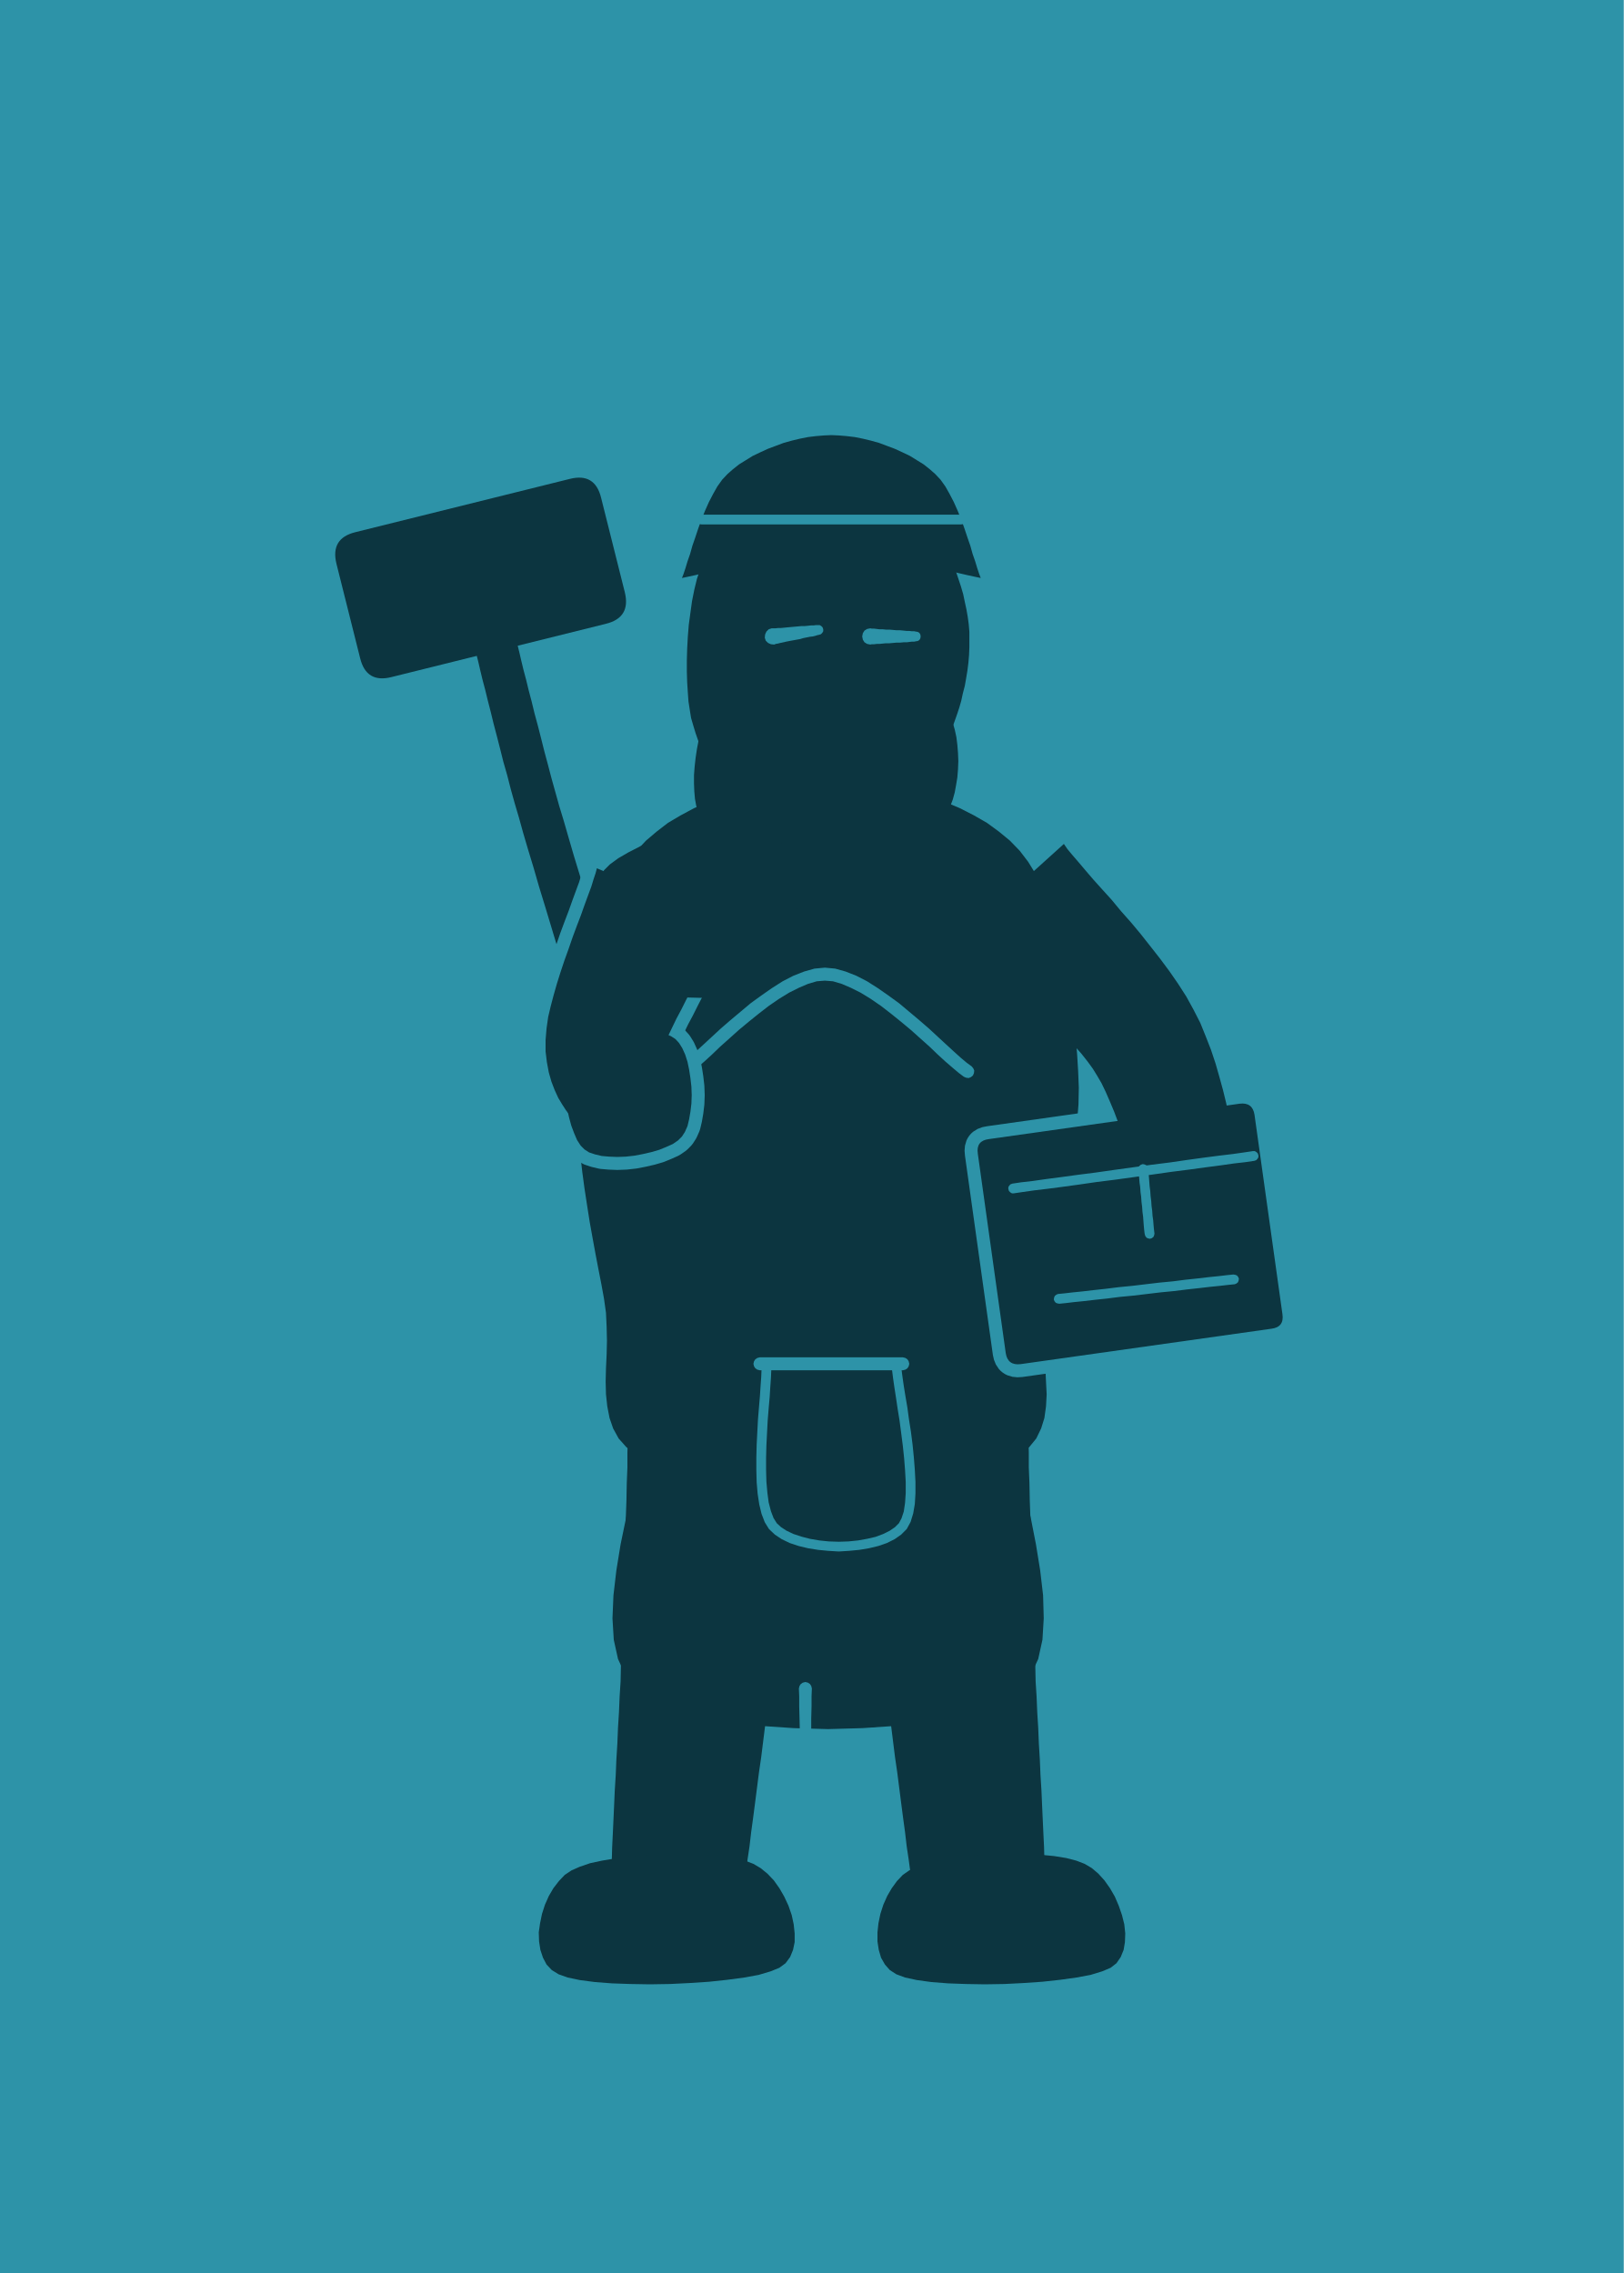
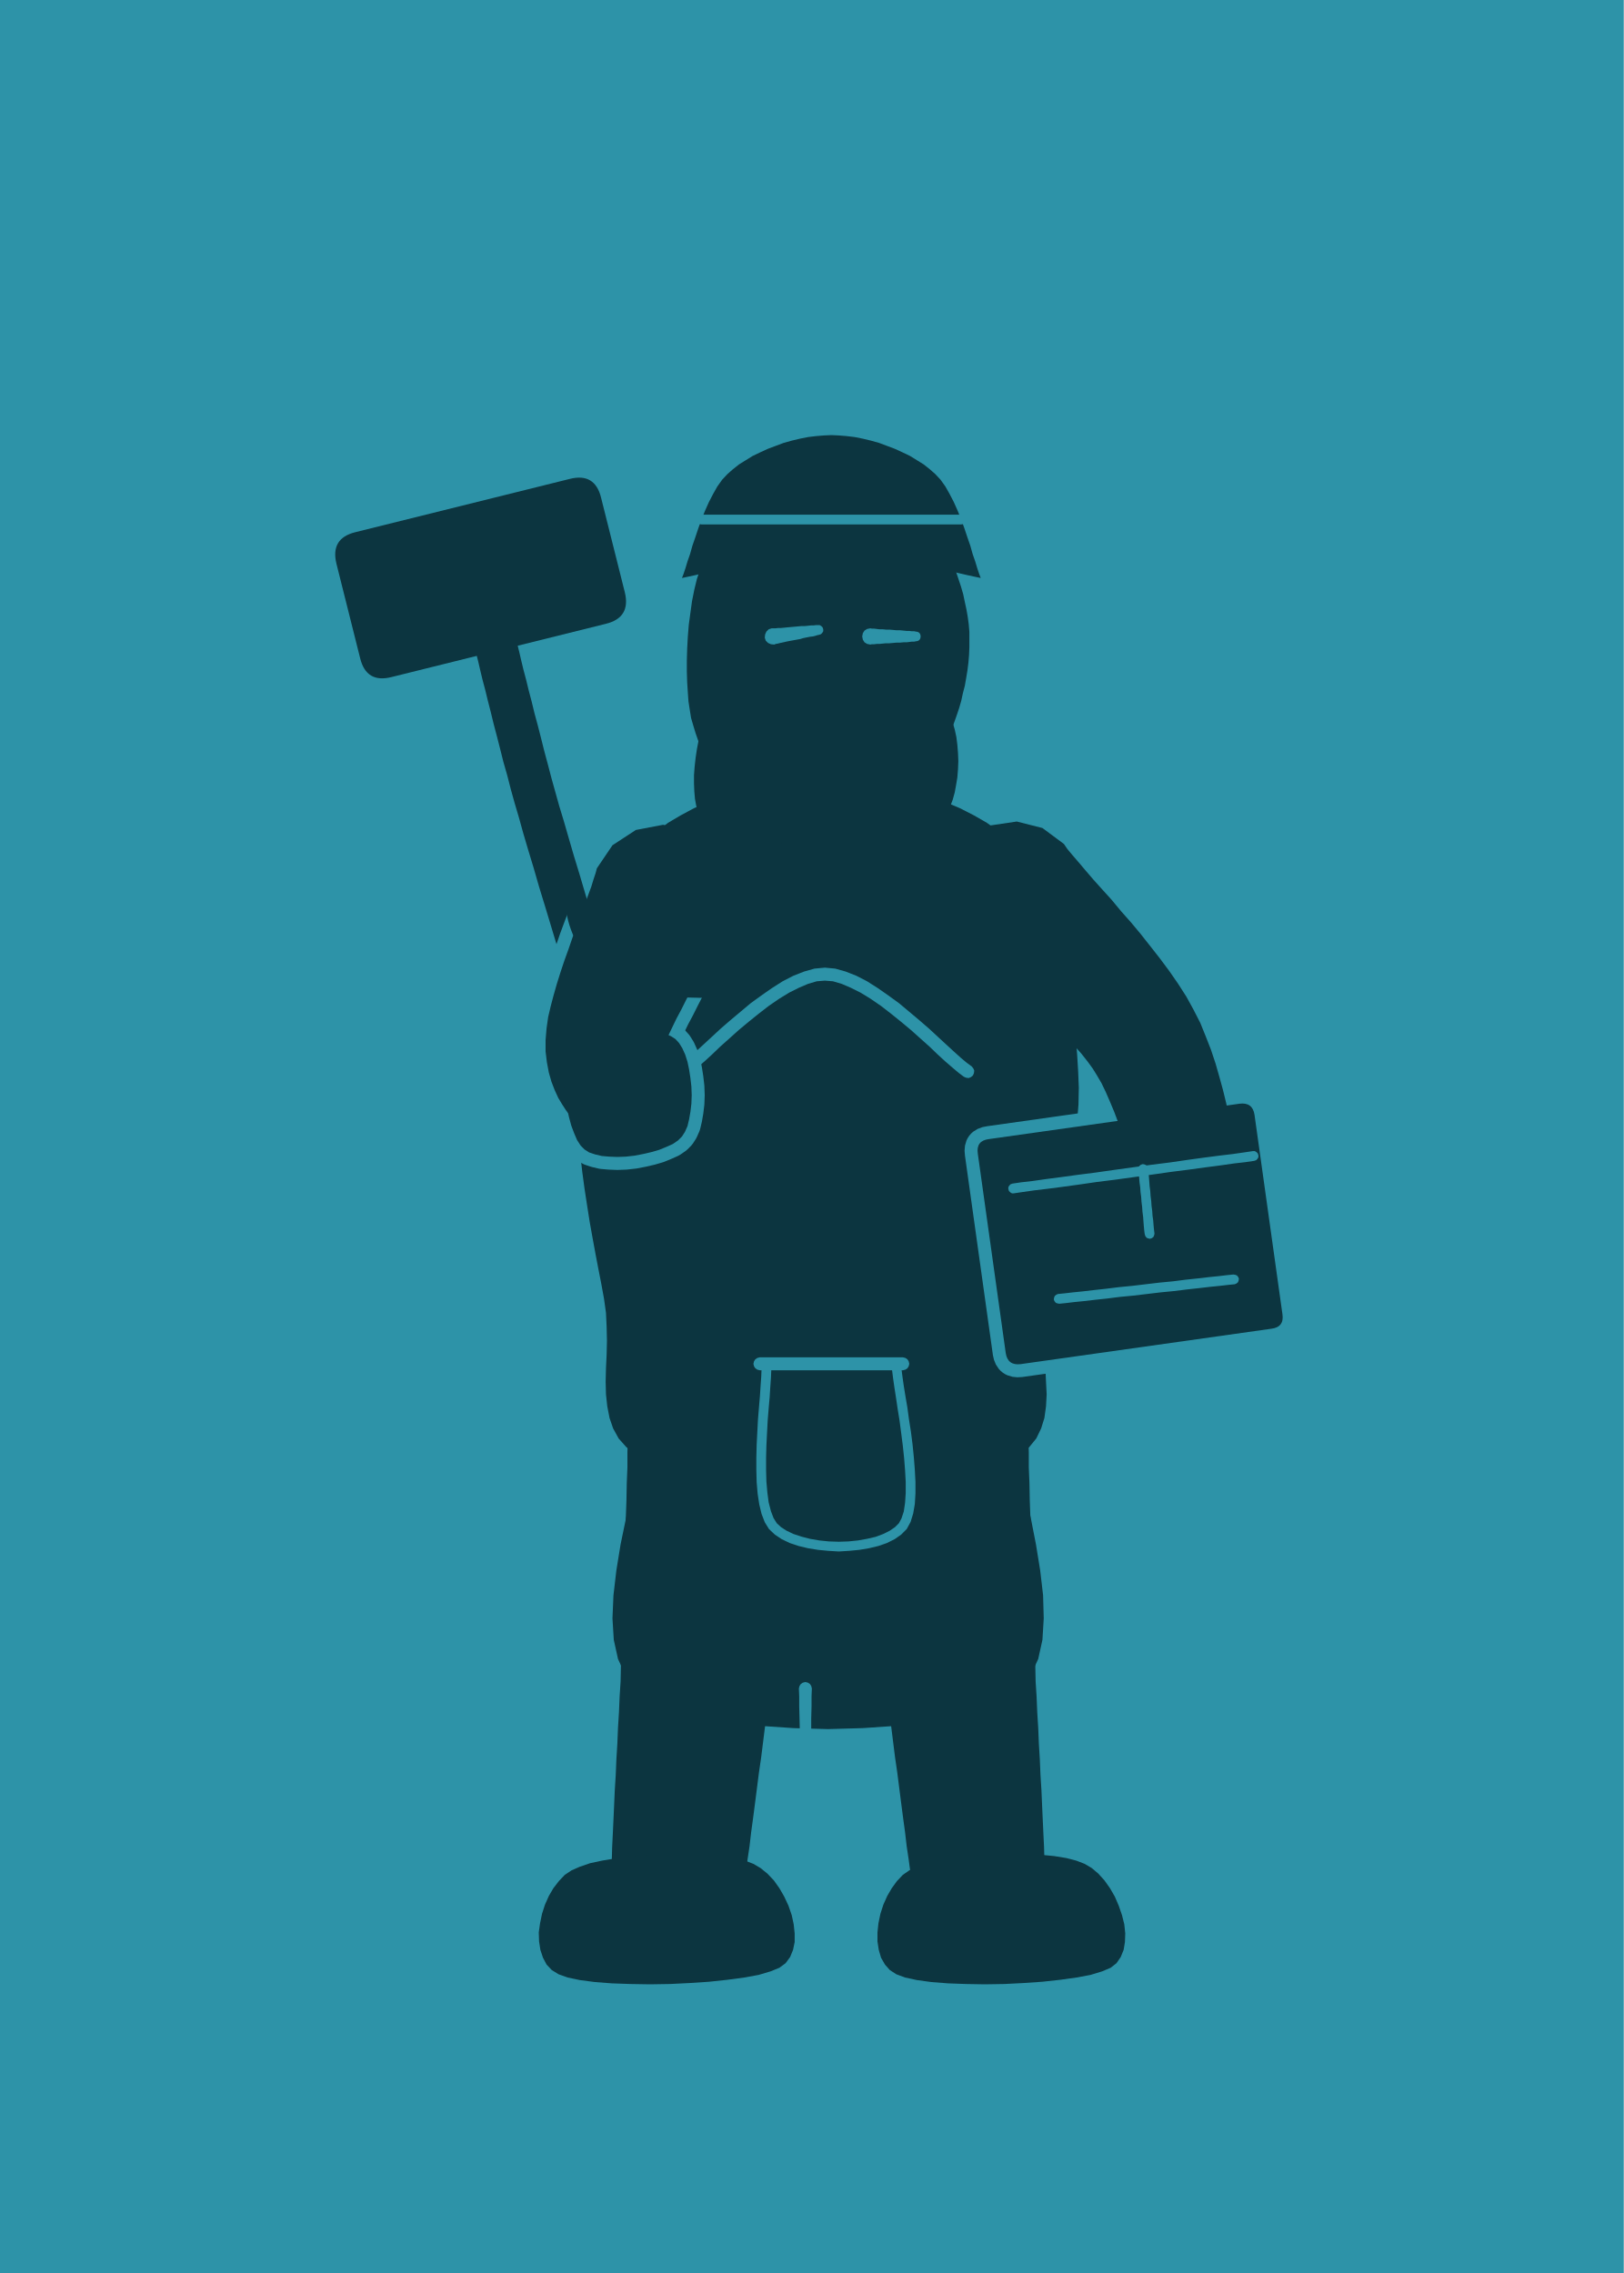
<svg xmlns="http://www.w3.org/2000/svg" viewBox="0 0 500 700">
  <rect width="500" height="700" fill="#2d93a8" />
  <g transform="translate(-4 0)">
    <path d="M197.1 437.1L197.2 440L197.3 443.4L197.2 447.4L197.2 451.9L197 456.8L196.9 462.1L196.7 467.6L196.5 473.3L196.3 479.1L196.1 485L195.9 490.9L195.7 496.7L195.5 502.4L195.3 507.8L195.2 513L195.1 517.8L194.8 522.5L194.6 527.3L194.3 532.1L194.1 537L193.8 541.9L193.6 546.7L193.3 551.5L193.1 556.1L192.9 560.5L192.7 564.8L192.5 568.9L192.4 572.6L192.2 576.1L192.2 579.2L192.1 581.9L192.1 584.2L192.9 592L196.6 598.8L202.7 603.7L210.2 605.9L218 605.1L224.8 601.4L229.7 595.3L231.9 587.8L232.3 585.5L232.7 582.8L233.2 579.7L233.7 576.3L234.2 572.6L234.8 568.6L235.3 564.3L235.9 559.9L236.5 555.3L237.1 550.6L237.7 545.9L238.4 541.1L239 536.3L239.6 531.5L240.3 526.8L240.9 522.2L241.7 517.5L242.6 512.4L243.5 507.1L244.4 501.5L245.4 495.8L246.3 490L247.3 484.2L248.2 478.5L249.2 472.9L250.1 467.4L251 462.3L251.9 457.5L252.7 453.1L253.5 449.1L254.2 445.7L254.9 442.9L253.8 431.6L248.5 421.6L239.7 414.5L228.9 411.1L217.6 412.2L207.6 417.5L200.5 426.3Z" fill="#0c3540" />
    <path d="M263.1 442.9L263.8 445.7L264.5 449.1L265.3 453.1L266.1 457.5L267 462.3L267.9 467.4L268.8 472.9L269.8 478.5L270.7 484.2L271.7 490L272.6 495.8L273.6 501.5L274.5 507.1L275.4 512.4L276.3 517.5L277.1 522.2L277.7 526.8L278.4 531.5L279 536.3L279.6 541.1L280.3 545.9L280.9 550.6L281.5 555.3L282.1 559.9L282.7 564.3L283.2 568.6L283.8 572.6L284.3 576.3L284.8 579.7L285.3 582.8L285.7 585.5L286.1 587.8L288.3 595.3L293.2 601.4L300 605.1L307.8 605.9L315.3 603.7L321.4 598.8L325.1 592L325.9 584.2L325.9 581.9L325.8 579.2L325.8 576.1L325.6 572.6L325.5 568.9L325.3 564.8L325.1 560.5L324.9 556.1L324.7 551.5L324.4 546.7L324.2 541.9L323.9 537L323.7 532.1L323.4 527.3L323.2 522.5L322.9 517.8L322.8 513L322.7 507.8L322.5 502.4L322.3 496.7L322.1 490.9L321.9 485L321.7 479.1L321.5 473.3L321.3 467.6L321.1 462.1L321 456.8L320.8 451.9L320.8 447.4L320.7 443.4L320.8 440L320.9 437.1L317.5 426.3L310.4 417.5L300.4 412.2L289.1 411.1L278.3 414.5L269.5 421.6L264.2 431.6Z" fill="#0c3540" />
    <path d="M180 576L182.5 574.9L185.7 573.8L189.4 573L193.6 572.3L198.1 571.7L202.9 571.3L207.8 571L212.6 570.9L217.4 571L222 571.2L226.2 571.6L230.1 572.2L233.4 573L236 574L238.2 575.3L240.3 577L242.3 579.1L244 581.5L245.5 584.1L246.8 586.9L247.8 589.8L248.4 592.6L248.7 595.4L248.7 598.1L248.2 600.5L247.3 602.7L245.9 604.6L244 606L241.3 607.1L237.6 608.2L233.2 609L228 609.7L222.4 610.3L216.4 610.7L210.3 611L204.1 611.1L198.1 611L192.4 610.8L187.2 610.4L182.6 609.8L178.8 609L176 608L173.9 606.7L172.3 605L171.2 602.9L170.4 600.5L170 597.9L169.9 595.1L170.3 592.3L170.9 589.4L171.8 586.6L173 583.9L174.4 581.5L176.1 579.3L177.9 577.4Z" fill="#0c3540" />
    <path d="M284 576L286.4 574.9L289.5 573.8L293.1 573L297.1 572.3L301.5 571.7L306.1 571.3L310.8 571L315.5 570.9L320.1 571L324.5 571.2L328.6 571.6L332.3 572.2L335.4 573L338 574L340.2 575.3L342.2 577L344.1 579.1L345.8 581.5L347.3 584.1L348.5 586.9L349.5 589.8L350.2 592.6L350.5 595.4L350.4 598.1L350 600.5L349.1 602.7L347.8 604.6L346 606L343.4 607.1L339.8 608.2L335.5 609L330.5 609.7L325 610.3L319.2 610.7L313.3 611L307.3 611.1L301.4 611L295.9 610.8L290.8 610.4L286.4 609.8L282.7 609L280 608L278 606.7L276.5 605L275.3 602.9L274.6 600.5L274.2 597.9L274.2 595.1L274.5 592.3L275.1 589.4L276 586.6L277.2 583.9L278.6 581.5L280.2 579.3L282 577.4Z" fill="#0c3540" />
    <path d="M200 262L202.9 258.9L206.2 256.1L209.7 253.4L213.6 251.1L217.7 248.9L222 247L226.4 245.4L230.9 243.9L235.5 242.7L240.1 241.7L244.7 241L249.3 240.4L253.7 240.1L258 240L262.3 240.1L266.8 240.4L271.5 241L276.2 241.7L281 242.7L285.8 243.9L290.5 245.4L295.1 247L299.6 248.9L303.9 251.1L307.9 253.4L311.6 256.1L315 258.9L318 262L320.6 265.4L323 269.3L325.1 273.5L327 278L328.7 282.8L330.1 287.8L331.4 293L332.4 298.3L333.4 303.7L334.1 309.1L334.8 314.5L335.3 319.8L335.7 325L336 330L336.2 335L336.1 340.1L335.7 345.2L335.2 350.4L334.6 355.7L333.8 360.9L332.9 366.1L331.9 371.3L330.9 376.4L329.8 381.4L328.8 386.3L327.8 391L326.8 395.6L326 400L325.4 404.3L325.2 408.6L325.3 412.9L325.6 417.2L325.9 421.4L326.1 425.5L326.3 429.4L326.1 433.1L325.6 436.7L324.6 439.9L323.1 443L320.9 445.7L317.9 448L314 450L308.9 451.7L302.6 453.1L295.2 454.2L286.9 455.1L278 455.7L268.7 456.1L259.1 456.3L249.6 456.1L240.2 455.7L231.3 455.1L223 454.2L215.5 453.1L209.1 451.7L204 450L200 448L196.9 445.7L194.5 443L192.8 439.9L191.7 436.7L191 433.1L190.6 429.4L190.5 425.5L190.6 421.4L190.8 417.2L190.9 412.9L190.8 408.6L190.6 404.3L190 400L189.2 395.6L188.3 391L187.4 386.3L186.5 381.4L185.6 376.4L184.8 371.3L184 366.1L183.3 360.9L182.7 355.7L182.2 350.4L181.9 345.2L181.7 340.1L181.8 335L182 330L182.4 325L182.9 319.8L183.4 314.5L184.1 309.1L184.9 303.7L185.8 298.3L186.9 293L188.1 287.8L189.6 282.8L191.2 278L193 273.5L195.1 269.3L197.4 265.4Z" fill="#0c3540" />
    <path d="M214 330L218 327L223.1 324.5L229 322.4L235.6 320.8L242.7 319.7L250.2 319L257.9 318.8L265.5 319L273 319.7L280.2 320.8L286.9 322.4L292.8 324.5L297.9 327L302 330L305.1 333.6L307.6 338L309.4 343.2L310.7 348.9L311.5 355.1L312 361.7L312.1 368.8L312.1 376L311.9 383.4L311.7 390.9L311.5 398.4L311.5 405.8L311.6 413.1L312 420L312.8 427.1L314.2 434.6L315.8 442.6L317.6 450.8L319.5 459.1L321.4 467.4L323 475.6L324.3 483.6L325.2 491.3L325.4 498.4L325 505L323.7 510.9L321.4 515.9L318 520L313.1 523.3L306.6 526.1L298.7 528.4L289.7 530.2L279.9 531.5L269.6 532.2L259 532.5L248.4 532.2L238.1 531.5L228.3 530.2L219.3 528.4L211.4 526.1L204.9 523.3L200 520L196.6 515.9L194.3 510.9L193 505L192.6 498.4L192.9 491.3L193.8 483.6L195.1 475.6L196.8 467.4L198.6 459.1L200.5 450.8L202.3 442.6L204 434.6L205.2 427.1L206 420L206.3 413.1L206.3 405.8L206.1 398.4L205.8 390.9L205.4 383.4L205.1 376L204.9 368.8L204.9 361.7L205.2 355.1L205.8 348.9L207 343.2L208.6 338L211 333.6Z" fill="#0c3540" />
    <path d="M236 214L235.8 215.3L235.6 217L235.4 219L235.3 221.3L235.1 223.8L234.9 226.4L234.7 229.2L234.5 232L234.3 234.8L234.1 237.6L233.9 240.2L233.8 242.7L233.6 245L233.4 247L233.2 248.7L233 250L234.9 259.6L240.3 267.7L248.4 273.1L258 275L267.6 273.1L275.7 267.7L281.1 259.6L283 250L282.8 248.7L282.6 247L282.4 245L282.3 242.7L282.1 240.2L281.9 237.6L281.7 234.8L281.5 232L281.3 229.2L281.1 226.4L280.9 223.8L280.8 221.3L280.6 219L280.4 217L280.2 215.3L280 214L278.3 205.6L273.6 198.4L266.4 193.7L258 192L249.6 193.7L242.4 198.4L237.7 205.6Z" fill="#0c3540" />
    <path d="M222 170L223.5 167.8L225.2 165.7L227.1 163.8L229.2 162.1L231.4 160.4L233.8 159L236.3 157.6L238.8 156.4L241.4 155.4L244 154.4L246.5 153.6L249.1 153L251.6 152.4L254 152L256.4 151.7L258.9 151.6L261.5 151.6L264.2 151.7L266.8 152L269.5 152.5L272.1 153L274.7 153.7L277.3 154.5L279.7 155.4L282 156.4L284.2 157.5L286.2 158.7L288 160L289.7 161.5L291.2 163.1L292.6 164.9L294 166.9L295.2 169L296.3 171.2L297.4 173.5L298.3 175.8L299.1 178.2L299.9 180.6L300.6 183L301.1 185.4L301.6 187.7L302 190L302.3 192.2L302.5 194.6L302.5 196.9L302.5 199.3L302.4 201.7L302.2 204.1L301.9 206.5L301.5 208.9L301.1 211.2L300.5 213.5L300 215.8L299.4 217.9L298.7 220L298 222L297.3 223.9L296.4 225.8L295.5 227.6L294.6 229.4L293.6 231.1L292.5 232.8L291.4 234.4L290.2 235.9L288.9 237.4L287.7 238.9L286.3 240.3L284.9 241.6L283.5 242.8L282 244L280.5 245.1L278.8 246.2L277.1 247.3L275.3 248.3L273.5 249.3L271.6 250.2L269.6 251L267.7 251.7L265.7 252.4L263.7 253L261.8 253.4L259.8 253.7L257.9 253.9L256 254L254.1 253.9L252.2 253.8L250.2 253.5L248.2 253.1L246.2 252.6L244.2 252.1L242.3 251.4L240.3 250.6L238.4 249.7L236.6 248.8L234.8 247.7L233.1 246.5L231.5 245.3L230 244L228.6 242.6L227.2 241.1L225.8 239.5L224.5 237.8L223.3 236.1L222.1 234.2L221 232.3L220 230.2L219 228.1L218.2 225.8L217.5 223.5L216.8 221.1L216.4 218.6L216 216L215.8 213.2L215.6 210.1L215.5 206.8L215.5 203.4L215.6 199.8L215.8 196.1L216.1 192.4L216.6 188.7L217.1 185.1L217.8 181.6L218.6 178.3L219.6 175.3L220.7 172.5Z" fill="#0c3540" />
    <path d="M226 216L227.5 215.8L229.1 216.2L230.9 217L232.8 218.2L234.8 219.6L237 221.3L239.3 223.1L241.6 225L243.9 226.8L246.3 228.4L248.8 229.9L251.2 231L253.6 231.7L256 232L258.5 231.7L261.1 231L263.9 229.9L266.7 228.5L269.6 226.8L272.6 225.1L275.5 223.3L278.4 221.5L281.1 219.8L283.7 218.3L286.2 217.1L288.4 216.3L290.3 215.9L292 216L293.4 216.6L294.7 217.7L295.7 219L296.7 220.7L297.4 222.6L298 224.7L298.5 227L298.8 229.4L299 231.9L299.1 234.4L299 236.9L298.8 239.4L298.4 241.8L298 244L297.4 246.2L296.5 248.6L295.5 251L294.2 253.6L292.9 256.1L291.4 258.7L289.8 261.3L288.1 263.8L286.4 266.2L284.6 268.5L282.9 270.7L281.2 272.7L279.6 274.4L278 276L276.5 277.3L275 278.5L273.4 279.6L271.9 280.5L270.3 281.3L268.7 281.9L267.1 282.5L265.5 283L263.9 283.3L262.3 283.6L260.8 283.8L259.2 283.9L257.6 284L256 284L254.4 284L252.8 283.9L251.2 283.7L249.5 283.5L247.9 283.2L246.3 282.8L244.6 282.4L243 281.8L241.4 281.1L239.8 280.4L238.3 279.5L236.8 278.4L235.4 277.3L234 276L232.6 274.5L231.2 272.9L229.7 271L228.3 269L226.9 266.9L225.5 264.7L224.1 262.4L222.9 260L221.7 257.6L220.6 255.2L219.7 252.8L219 250.5L218.4 248.2L218 246L217.8 243.7L217.7 241.3L217.7 238.7L217.9 236.1L218.2 233.4L218.6 230.7L219.1 228.1L219.8 225.6L220.5 223.3L221.4 221.2L222.4 219.4L223.5 217.9L224.7 216.7Z" fill="#0c3540" />
    <path d="M214 178L214.5 176.7L215.1 174.9L215.7 172.9L216.5 170.6L217.2 168.1L218.1 165.5L219 162.8L220 160L221.1 157.3L222.3 154.6L223.6 152.1L224.9 149.8L226.4 147.7L228 146L229.7 144.5L231.6 143L233.7 141.7L235.8 140.4L238.1 139.3L240.5 138.2L242.9 137.3L245.3 136.4L247.8 135.7L250.3 135.1L252.8 134.6L255.3 134.3L257.7 134.1L260 134L262.3 134.1L264.7 134.3L267.2 134.6L269.7 135.1L272.2 135.7L274.7 136.4L277.1 137.3L279.5 138.2L281.9 139.3L284.2 140.4L286.3 141.7L288.4 143L290.3 144.5L292 146L293.6 147.7L295.1 149.8L296.4 152.1L297.7 154.6L298.9 157.3L300 160L301 162.8L301.9 165.5L302.8 168.1L303.5 170.6L304.3 172.9L304.9 174.9L305.5 176.7L306 178L304.1 177.6L301.8 177.1L299.2 176.5L296.2 175.8L293 175.1L289.5 174.3L285.9 173.5L282.1 172.7L278.3 172L274.5 171.4L270.7 170.8L267 170.4L263.4 170.1L260 170L256.6 170.1L253 170.4L249.3 170.8L245.5 171.4L241.7 172L237.9 172.7L234.1 173.5L230.5 174.3L227 175.1L223.8 175.8L220.8 176.5L218.2 177.1L215.9 177.6L214 178Z" fill="#0c3540" />
    <path d="M308.5 350.8L385.7 339.9Q389.7 339.4 390.3 343.3L398.9 404.7Q399.5 408.7 395.5 409.2L318.3 420.1Q314.3 420.6 313.7 416.7L305.1 355.3Q304.5 351.3 308.5 350.8Z" fill="#2d93a8" stroke="#2d93a8" stroke-width="8" stroke-linejoin="round" />
    <path d="M308.5 350.8L385.7 339.9Q389.7 339.4 390.3 343.3L398.9 404.7Q399.5 408.7 395.5 409.2L318.3 420.1Q314.3 420.6 313.7 416.7L305.1 355.3Q304.5 351.3 308.5 350.8Z" fill="#0c3540" />
-     <path d="M300.4 288.1L302.2 289.7L304.3 291.7L306.7 293.9L309.2 296.3L312 298.8L314.8 301.5L317.8 304.3L320.8 307.2L323.8 310.2L326.7 313.1L329.6 316.1L332.3 319L334.7 321.9L337 324.5L338.9 326.9L340.5 329.1L341.8 331.2L343.2 333.6L344.5 336.3L345.8 339.3L347.1 342.4L348.3 345.6L349.5 348.8L350.6 352.1L351.6 355.4L352.6 358.5L353.5 361.6L354.4 364.5L355.2 367.3L356 369.9L356.8 372.3L357.6 374.2L360.3 379.4L364.8 383.2L370.4 384.9L376.2 384.4L381.4 381.7L385.2 377.2L386.9 371.6L386.4 365.8L386.1 364.2L385.8 362.4L385.5 360L385 357.3L384.5 354.3L383.9 350.9L383.2 347.4L382.4 343.6L381.6 339.8L380.6 335.7L379.5 331.7L378.3 327.5L376.9 323.3L375.3 319.2L373.6 315L371.5 310.9L369.3 306.9L366.8 303L364.1 299.1L361.2 295.2L358.3 291.5L355.3 287.7L352.3 284.1L349.2 280.6L346.3 277.1L343.4 273.9L340.7 270.9L338.3 268.1L336.1 265.5L334.2 263.3L332.7 261.5L331.6 259.9Z" fill="#0c3540" />
+     <path d="M300.4 288.1L302.2 289.7L304.3 291.7L306.7 293.9L309.2 296.3L312 298.8L314.8 301.5L317.8 304.3L320.8 307.2L323.8 310.2L326.7 313.1L329.6 316.1L332.3 319L334.7 321.9L337 324.5L338.9 326.9L340.5 329.1L341.8 331.2L343.2 333.6L344.5 336.3L345.8 339.3L347.1 342.4L348.3 345.6L349.5 348.8L350.6 352.1L351.6 355.4L352.6 358.5L353.5 361.6L354.4 364.5L355.2 367.3L356 369.9L356.8 372.3L357.6 374.2L360.3 379.4L364.8 383.2L370.4 384.9L376.2 384.4L381.4 381.7L385.2 377.2L386.9 371.6L386.4 365.8L386.1 364.2L385.8 362.4L385.5 360L385 357.3L384.5 354.3L383.9 350.9L383.2 347.4L382.4 343.6L381.6 339.8L380.6 335.7L379.5 331.7L378.3 327.5L376.9 323.3L375.3 319.2L373.6 315L371.5 310.9L369.3 306.9L366.8 303L364.1 299.1L361.2 295.2L358.3 291.5L355.3 287.7L352.3 284.1L349.2 280.6L346.3 277.1L343.4 273.9L340.7 270.9L338.3 268.1L336.1 265.5L334.2 263.3L332.7 261.5L331.6 259.9L325 255L317.1 253L309 254.2L301.9 258.4L297 265L295 272.9L296.2 281Z" fill="#0c3540" />
    <path d="M215.2 331.6L216.8 330.4L218.7 328.8L220.9 326.9L223.3 324.7L225.8 322.3L228.6 319.8L231.5 317.2L234.5 314.7L237.6 312.2L240.7 309.8L243.9 307.6L247 305.7L250 304.2L252.8 303L255.5 302.2L258 302L260.5 302.2L263.2 303L266 304.2L269 305.7L272.1 307.6L275.3 309.8L278.4 312.2L281.5 314.7L284.5 317.2L287.4 319.8L290.2 322.3L292.7 324.7L295.1 326.9L297.3 328.8L299.2 330.4L300.8 331.6L301.5 331.9L302.3 332L303 331.7L303.6 331.2L303.9 330.5L304 329.7L303.7 329L303.2 328.4L301.7 327.3L299.9 325.8L297.8 323.9L295.4 321.7L292.8 319.3L290.1 316.8L287.1 314.2L284 311.6L280.9 309L277.6 306.6L274.3 304.3L271 302.2L267.7 300.5L264.4 299.2L261.2 298.3L258 298L254.8 298.3L251.6 299.2L248.3 300.5L245 302.2L241.7 304.3L238.4 306.6L235.1 309L232 311.6L228.9 314.2L225.9 316.8L223.2 319.3L220.6 321.7L218.2 323.9L216.1 325.8L214.3 327.3L212.8 328.4L212.3 329L212 329.7L212.1 330.5L212.4 331.2L213 331.7L213.7 332L214.5 331.9Z" fill="#2d93a8" />
    <path d="M238 422L239.6 422L241.7 422L244.2 422L246.9 422L250 422L253.2 422L256.6 422L260 422L263.4 422L266.8 422L270 422L273.1 422L275.8 422L278.3 422L280.4 422L282 422L282.8 421.8L283.4 421.4L283.8 420.8L284 420L283.8 419.2L283.4 418.6L282.8 418.2L282 418L280.4 418L278.3 418L275.8 418L273.1 418L270 418L266.8 418L263.4 418L260 418L256.6 418L253.2 418L250 418L246.9 418L244.2 418L241.7 418L239.6 418L238 418L237.2 418.2L236.6 418.6L236.2 419.2L236 420L236.2 420.8L236.6 421.4L237.2 421.8Z" fill="#2d93a8" />
    <path d="M238.5 420L238.5 421.8L238.4 424.1L238.2 426.9L238 430L237.7 433.5L237.4 437.2L237.2 441L237 444.9L236.9 448.9L236.9 452.7L237 456.5L237.3 460L237.8 463.3L238.5 466.2L239.5 468.8L240.8 470.9L242.6 472.6L244.7 474L247.2 475.2L249.9 476.1L252.8 476.8L255.9 477.3L259 477.6L262.3 477.8L265.5 477.6L268.6 477.3L271.6 476.8L274.5 476.1L277.1 475.2L279.5 474L281.5 472.6L283.2 470.9L284.4 468.7L285.2 466.1L285.7 463.2L285.9 459.9L285.9 456.4L285.7 452.6L285.4 448.8L285 444.8L284.5 440.9L283.9 437.1L283.4 433.4L282.8 429.9L282.3 426.8L281.9 424L281.6 421.7L281.5 419.9L281.3 419.3L281 418.9L280.5 418.6L279.9 418.5L279.3 418.7L278.9 419L278.6 419.5L278.5 420.1L278.7 422L279 424.4L279.4 427.2L279.9 430.4L280.4 433.8L281 437.5L281.5 441.3L282 445.2L282.4 449L282.7 452.8L282.9 456.4L282.9 459.8L282.7 462.8L282.3 465.5L281.6 467.6L280.8 469.1L279.6 470.3L278 471.4L276 472.4L273.6 473.3L271 473.9L268.2 474.4L265.3 474.7L262.3 474.8L259.2 474.7L256.3 474.4L253.4 473.9L250.7 473.2L248.3 472.4L246.2 471.4L244.5 470.3L243.2 469.1L242.2 467.5L241.4 465.4L240.7 462.7L240.3 459.7L240 456.3L239.9 452.7L239.9 448.9L240 445.1L240.2 441.2L240.4 437.4L240.7 433.7L241 430.3L241.2 427.1L241.4 424.3L241.5 421.9L241.5 420L241.4 419.4L241.1 418.9L240.6 418.6L240 418.5L239.4 418.6L238.9 418.9L238.6 419.4Z" fill="#2d93a8" />
    <path d="M250 520L250.1 522.4L250.1 525.5L250.2 529.2L250.3 533.4L250.3 538L250.4 542.8L250.4 547.9L250.5 553L250.6 558.1L250.6 563.2L250.7 568L250.8 572.6L250.8 576.8L250.9 580.5L250.9 583.6L251 586L251.1 586.4L251.3 586.7L251.6 586.9L252 587L252.4 586.9L252.7 586.7L252.9 586.4L253 586L253.1 583.6L253.1 580.5L253.2 576.8L253.3 572.6L253.3 568L253.4 563.2L253.4 558.1L253.5 553L253.6 547.9L253.6 542.8L253.7 538L253.8 533.4L253.8 529.2L253.9 525.5L253.9 522.4L254 520L253.8 519.2L253.4 518.6L252.8 518.2L252 518L251.2 518.2L250.6 518.6L250.2 519.2Z" fill="#2d93a8" />
    <path d="M242.4 198.5L242.9 198.3L243.5 198.2L244.3 198L245.2 197.8L246.1 197.6L247.1 197.4L248.2 197.2L249.3 197L250.4 196.8L251.4 196.5L252.4 196.3L253.4 196.1L254.3 196L255.1 195.8L255.7 195.6L256.2 195.5L256.8 195.3L257.2 194.9L257.5 194.4L257.5 193.8L257.3 193.2L256.9 192.8L256.4 192.5L255.8 192.5L255.3 192.5L254.6 192.6L253.8 192.6L252.9 192.7L251.9 192.8L250.9 192.8L249.8 192.9L248.7 193L247.6 193.1L246.5 193.2L245.5 193.3L244.5 193.4L243.6 193.4L242.8 193.5L242.2 193.5L241.6 193.5L240.7 193.8L240 194.5L239.6 195.4L239.5 196.4L239.8 197.3L240.5 198L241.4 198.4Z" fill="#2d93a8" />
    <path d="M272 198.5L272.5 198.4L273.2 198.4L274 198.3L274.8 198.3L275.8 198.2L276.8 198.1L277.9 198.1L279 198L280.1 197.9L281.2 197.9L282.2 197.8L283.2 197.8L284 197.7L284.8 197.6L285.5 197.6L286 197.5L286.6 197.4L287.1 197.1L287.4 196.6L287.5 196L287.4 195.4L287.1 194.9L286.6 194.6L286 194.5L285.5 194.4L284.8 194.4L284 194.3L283.2 194.3L282.2 194.2L281.2 194.1L280.1 194.1L279 194L277.9 193.9L276.8 193.9L275.8 193.8L274.8 193.8L274 193.7L273.2 193.6L272.5 193.6L272 193.5L271 193.7L270.2 194.2L269.7 195L269.5 196L269.7 197L270.2 197.8L271 198.3Z" fill="#2d93a8" />
    <path d="M220 161.5L222.9 161.5L226.7 161.5L231.2 161.5L236.3 161.5L241.8 161.5L247.7 161.5L253.8 161.5L260 161.5L266.2 161.5L272.3 161.5L278.2 161.5L283.8 161.5L288.8 161.5L293.3 161.5L297.1 161.5L300 161.5L300.6 161.4L301.1 161.1L301.4 160.6L301.5 160L301.4 159.4L301.1 158.9L300.6 158.6L300 158.5L297.1 158.5L293.3 158.5L288.8 158.5L283.8 158.5L278.2 158.5L272.3 158.5L266.2 158.5L260 158.5L253.8 158.5L247.7 158.5L241.8 158.5L236.3 158.5L231.2 158.5L226.7 158.5L222.9 158.5L220 158.5L219.4 158.6L218.9 158.9L218.6 159.4L218.5 160L218.6 160.6L218.9 161.1L219.4 161.4Z" fill="#2d93a8" />
    <path d="M316.2 367.5L318.9 367.1L322.4 366.6L326.6 366.1L331.2 365.5L336.3 364.8L341.8 364L347.4 363.3L353.2 362.5L359 361.7L364.6 360.9L370.1 360.2L375.2 359.5L379.8 358.9L384 358.3L387.5 357.9L390.2 357.5L390.8 357.3L391.2 356.9L391.5 356.4L391.5 355.8L391.3 355.2L390.9 354.8L390.4 354.5L389.8 354.5L387.1 354.9L383.6 355.4L379.4 355.9L374.8 356.5L369.7 357.2L364.2 358L358.6 358.7L352.8 359.5L347 360.3L341.4 361.1L335.9 361.8L330.8 362.5L326.2 363.1L322 363.7L318.5 364.1L315.8 364.5L315.2 364.7L314.8 365.1L314.5 365.6L314.5 366.2L314.7 366.8L315.1 367.2L315.6 367.5Z" fill="#2d93a8" />
    <path d="M330.2 401.5L332.2 401.3L334.7 401L337.7 400.7L341.1 400.3L344.9 399.9L348.8 399.4L353 399L357.2 398.5L361.4 398L365.5 397.6L369.5 397.1L373.2 396.7L376.6 396.3L379.6 396L382.2 395.7L384.2 395.5L384.7 395.3L385.2 394.9L385.4 394.4L385.5 393.8L385.3 393.3L384.9 392.8L384.4 392.6L383.8 392.5L381.8 392.7L379.3 393L376.3 393.3L372.9 393.7L369.1 394.1L365.2 394.6L361 395L356.8 395.5L352.6 396L348.5 396.4L344.5 396.9L340.8 397.3L337.4 397.7L334.4 398L331.8 398.3L329.8 398.5L329.3 398.7L328.8 399.1L328.6 399.6L328.5 400.2L328.7 400.7L329.1 401.2L329.6 401.4Z" fill="#2d93a8" />
    <path d="M354.5 360.1L354.6 360.9L354.7 361.8L354.8 362.9L354.9 364.2L355.1 365.6L355.2 367.1L355.4 368.6L355.5 370.1L355.7 371.7L355.8 373.2L356 374.7L356.1 376.1L356.2 377.4L356.3 378.5L356.4 379.4L356.5 380.1L356.7 380.7L357.1 381.2L357.6 381.4L358.1 381.5L358.7 381.3L359.2 380.9L359.4 380.4L359.5 379.9L359.4 379.1L359.3 378.2L359.2 377.1L359.1 375.8L358.9 374.4L358.8 372.9L358.6 371.4L358.5 369.9L358.3 368.3L358.2 366.8L358 365.3L357.9 363.9L357.8 362.6L357.7 361.5L357.6 360.6L357.5 359.9L357.3 359.3L356.9 358.8L356.4 358.6L355.9 358.5L355.3 358.7L354.8 359.1L354.6 359.6Z" fill="#2d93a8" />
    <path d="M202.2 334.1L201.3 331L200.1 327.2L198.8 322.8L197.3 317.9L195.6 312.5L193.8 306.7L192 300.7L190.1 294.5L188.2 288.1L186.2 281.8L184.3 275.5L182.5 269.4L180.7 263.5L179.1 258L177.6 252.8L176.2 248.2L175 243.9L173.8 239.6L172.7 235.4L171.6 231.3L170.6 227.3L169.6 223.4L168.6 219.7L167.7 216L166.8 212.6L166 209.3L165.2 206.3L164.5 203.4L163.9 200.8L163.3 198.4L162.8 196.2L162.3 194.4L149.7 197.6L150.2 199.4L150.7 201.5L151.3 203.9L151.9 206.5L152.6 209.4L153.4 212.4L154.2 215.7L155.1 219.2L156 222.9L157 226.7L158 230.6L159 234.6L160.2 238.8L161.3 243.1L162.5 247.4L163.8 251.8L165.1 256.5L166.6 261.6L168.3 267.2L170 273.1L171.9 279.3L173.8 285.6L175.7 291.9L177.7 298.3L179.6 304.5L181.4 310.5L183.2 316.3L184.8 321.7L186.3 326.6L187.7 331L188.8 334.8L189.8 337.9Z" fill="#2d93a8" stroke="#2d93a8" stroke-width="8" stroke-linejoin="round" />
    <path d="M113.4 163.9L179.4 147.5Q187.2 145.5 189.1 153.3L196.4 182.4Q198.3 190.2 190.6 192.1L124.6 208.5Q116.8 210.5 114.9 202.7L107.6 173.6Q105.7 165.8 113.4 163.9Z" fill="#2d93a8" stroke="#2d93a8" stroke-width="8" stroke-linejoin="round" />
    <path d="M202.2 334.1L201.3 331L200.1 327.2L198.8 322.8L197.3 317.9L195.6 312.5L193.8 306.7L192 300.7L190.1 294.5L188.2 288.1L186.2 281.8L184.3 275.5L182.5 269.4L180.7 263.5L179.1 258L177.6 252.8L176.2 248.2L175 243.9L173.8 239.6L172.7 235.4L171.6 231.3L170.6 227.3L169.6 223.4L168.6 219.7L167.7 216L166.8 212.6L166 209.3L165.2 206.3L164.5 203.4L163.9 200.8L163.3 198.4L162.8 196.2L162.3 194.4L149.7 197.6L150.2 199.4L150.7 201.5L151.3 203.9L151.9 206.5L152.6 209.4L153.4 212.4L154.2 215.7L155.1 219.2L156 222.9L157 226.7L158 230.6L159 234.6L160.2 238.8L161.3 243.1L162.5 247.4L163.8 251.8L165.1 256.5L166.6 261.6L168.3 267.2L170 273.1L171.9 279.3L173.8 285.6L175.7 291.9L177.7 298.3L179.6 304.5L181.4 310.5L183.2 316.3L184.8 321.7L186.3 326.6L187.7 331L188.8 334.8L189.8 337.9Z" fill="#0c3540" />
    <path d="M113.4 163.9L179.4 147.5Q187.2 145.5 189.1 153.3L196.4 182.4Q198.3 190.2 190.6 192.1L124.6 208.5Q116.8 210.5 114.9 202.7L107.6 173.6Q105.7 165.8 113.4 163.9Z" fill="#0c3540" />
-     <path d="M187.8 267.4L187.4 268.9L186.8 270.7L186.1 273L185.1 275.7L184 278.7L182.9 281.8L181.6 285.2L180.3 288.7L179.1 292.2L177.8 295.8L176.6 299.4L175.5 302.9L174.5 306.4L173.6 309.8L172.8 313.2L172.3 316.7L172 320.3L172 323.8L172.4 327.1L173 330.3L173.8 333.1L174.8 335.7L175.9 338.1L177.1 340.1L178.2 341.8L179.3 343.3L180.3 344.5L181.1 345.4L181.6 346L181.9 346.1L181.9 345.6L182 345.4L185.1 350.4L189.9 353.7L195.6 355L201.4 354L206.4 350.9L209.7 346.1L211 340.4L210 334.6L209.6 333.1L208.8 331.1L208.2 329.7L207.7 328.5L207.3 327.6L207 326.7L206.8 326L206.7 325.4L206.6 324.9L206.7 324.5L206.8 324.3L206.9 324.1L207.1 323.9L207.3 323.8L207.5 323.6L207.7 323.3L208.1 322.5L208.9 320.9L209.8 318.9L211 316.4L212.3 313.7L213.8 310.9L215.3 307.9L216.9 304.8L218.5 301.8L220.2 298.8L221.8 296L223.3 293.2L224.7 290.7L226.1 288.4L227.3 286.3L228.2 284.6Z" fill="#2d93a8" stroke="#2d93a8" stroke-width="8" stroke-linejoin="round" />
-     <path d="M180 322L181.2 320.9L182.9 319.9L185 319L187.4 318.3L190 317.8L192.8 317.4L195.6 317.1L198.5 317L201.3 317.1L204 317.4L206.5 317.8L208.7 318.3L210.6 319.1L212 320L213.1 321.2L214.1 322.8L215 324.8L215.7 327L216.2 329.4L216.6 332L216.9 334.6L217 337.3L216.9 339.9L216.6 342.4L216.2 344.7L215.7 346.8L214.9 348.6L214 350L212.8 351.2L211.2 352.3L209.2 353.2L207 354.1L204.6 354.8L202 355.4L199.4 355.9L196.7 356.2L194.1 356.3L191.6 356.2L189.3 356L187.2 355.5L185.4 354.9L184 354L182.8 352.8L181.7 351.1L180.8 349L179.9 346.6L179.2 344L178.6 341.2L178.1 338.4L177.8 335.5L177.7 332.7L177.8 330L178 327.5L178.5 325.3L179.1 323.4Z" fill="#2d93a8" stroke="#2d93a8" stroke-width="8" stroke-linejoin="round" />
-     <path d="M187.8 267.4L187.4 268.9L186.8 270.7L186.1 273L185.1 275.7L184 278.7L182.9 281.8L181.6 285.2L180.3 288.7L179.1 292.2L177.8 295.8L176.6 299.4L175.5 302.9L174.5 306.4L173.6 309.8L172.8 313.2L172.3 316.7L172 320.3L172 323.8L172.4 327.1L173 330.3L173.8 333.1L174.8 335.7L175.9 338.1L177.1 340.1L178.2 341.8L179.3 343.3L180.3 344.5L181.1 345.4L181.6 346L181.9 346.1L181.9 345.6L182 345.4L185.1 350.4L189.9 353.7L195.6 355L201.4 354L206.4 350.9L209.7 346.1L211 340.4L210 334.6L209.6 333.1L208.8 331.1L208.2 329.7L207.7 328.5L207.3 327.6L207 326.7L206.8 326L206.7 325.4L206.6 324.9L206.7 324.5L206.8 324.3L206.9 324.1L207.1 323.9L207.3 323.8L207.5 323.6L207.7 323.3L208.1 322.5L208.9 320.9L209.8 318.9L211 316.4L212.3 313.7L213.8 310.9L215.3 307.9L216.9 304.8L218.5 301.8L220.2 298.8L221.8 296L223.3 293.2L224.7 290.7L226.1 288.4L227.3 286.3L228.2 284.6Z" fill="#0c3540" />
+     <mask id="root7" maskUnits="userSpaceOnUse" x="-100" y="-100" width="700" height="900">
+       <rect x="-100" y="-100" width="700" height="900" fill="#fff" />
+       <circle cx="208" cy="276" r="30" fill="#000" />
+     </mask>
+     <g mask="url(#root7)">
+       <path d="M187.8 267.4L187.4 268.9L186.8 270.7L186.1 273L185.1 275.7L184 278.7L182.9 281.8L181.6 285.2L180.3 288.7L179.1 292.2L177.8 295.8L176.6 299.4L175.5 302.9L174.5 306.4L173.6 309.8L172.8 313.2L172.3 316.7L172 320.3L172 323.8L172.4 327.1L173 330.3L173.8 333.1L174.8 335.7L175.9 338.1L177.1 340.1L178.2 341.8L179.3 343.3L180.3 344.5L181.1 345.4L181.6 346L181.9 346.1L181.9 345.6L182 345.4L185.1 350.4L189.9 353.7L195.6 355L201.4 354L206.4 350.9L209.7 346.1L211 340.4L210 334.6L209.6 333.1L208.8 331.1L208.2 329.7L207.7 328.5L207.3 327.6L207 326.7L206.8 326L206.7 325.4L206.6 324.9L206.7 324.5L206.8 324.3L206.9 324.1L207.1 323.9L207.3 323.8L207.5 323.6L207.7 323.3L208.1 322.5L208.9 320.9L209.8 318.9L211 316.4L212.3 313.7L213.8 310.9L215.3 307.9L216.9 304.8L218.5 301.8L220.2 298.8L221.8 296L223.3 293.2L224.7 290.7L226.1 288.4L227.3 286.3L228.2 284.6L230 276.2L228.4 267.8L223.7 260.6L216.6 255.8L208.2 254L199.8 255.6L192.6 260.3Z" fill="#2d93a8" stroke="#2d93a8" stroke-width="8" stroke-linejoin="round" />
+       <path d="M180 322L181.2 320.9L182.9 319.9L185 319L187.4 318.3L190 317.8L192.8 317.4L195.6 317.1L198.5 317L201.3 317.1L204 317.4L206.5 317.8L208.7 318.3L210.6 319.1L212 320L213.1 321.2L214.1 322.8L215 324.8L215.7 327L216.2 329.4L216.6 332L216.9 334.6L217 337.3L216.9 339.9L216.6 342.4L216.2 344.7L215.7 346.8L214.9 348.6L214 350L212.8 351.2L211.2 352.3L209.2 353.2L207 354.1L204.6 354.8L202 355.4L199.4 355.9L196.7 356.2L194.1 356.3L191.6 356.2L189.3 356L187.2 355.5L185.4 354.9L184 354L182.8 352.8L181.7 351.1L180.8 349L179.9 346.6L179.2 344L178.6 341.2L178.1 338.4L177.8 335.5L177.7 332.7L177.8 330L178 327.5L178.5 325.3L179.1 323.4Z" fill="#2d93a8" stroke="#2d93a8" stroke-width="8" stroke-linejoin="round" />
+     </g>
+     <path d="M187.8 267.4L187.4 268.9L186.8 270.7L186.1 273L185.1 275.7L184 278.7L182.9 281.8L181.6 285.2L180.3 288.7L179.1 292.2L177.8 295.8L176.6 299.4L175.5 302.9L174.5 306.4L173.6 309.8L172.8 313.2L172.3 316.7L172 320.3L172 323.8L172.4 327.1L173 330.3L173.8 333.1L174.8 335.7L175.9 338.1L177.1 340.1L178.2 341.8L179.3 343.3L180.3 344.5L181.1 345.4L181.6 346L181.9 346.1L181.9 345.6L182 345.4L185.1 350.4L189.9 353.7L195.6 355L201.4 354L206.4 350.9L209.7 346.1L211 340.4L210 334.6L209.6 333.1L208.8 331.1L208.2 329.7L207.7 328.5L207.3 327.6L207 326.7L206.8 326L206.7 325.4L206.6 324.9L206.7 324.5L206.8 324.3L206.9 324.1L207.1 323.9L207.3 323.8L207.5 323.6L207.7 323.3L208.1 322.5L208.9 320.9L209.8 318.9L211 316.4L212.3 313.7L213.8 310.9L215.3 307.9L216.9 304.8L218.5 301.8L220.2 298.8L221.8 296L223.3 293.2L224.7 290.7L226.1 288.4L227.3 286.3L228.2 284.6L230 276.2L228.4 267.8L223.7 260.6L216.6 255.8L208.2 254L199.8 255.6L192.6 260.3Z" fill="#0c3540" />
    <path d="M180 322L181.2 320.9L182.9 319.9L185 319L187.4 318.3L190 317.8L192.8 317.4L195.6 317.1L198.5 317L201.3 317.1L204 317.4L206.5 317.8L208.7 318.3L210.6 319.1L212 320L213.1 321.2L214.1 322.8L215 324.8L215.7 327L216.2 329.4L216.6 332L216.9 334.6L217 337.3L216.9 339.9L216.6 342.4L216.2 344.7L215.7 346.8L214.9 348.6L214 350L212.8 351.2L211.2 352.3L209.2 353.2L207 354.1L204.6 354.8L202 355.4L199.4 355.9L196.7 356.2L194.1 356.3L191.6 356.2L189.3 356L187.2 355.5L185.4 354.9L184 354L182.8 352.8L181.7 351.1L180.8 349L179.9 346.6L179.2 344L178.6 341.2L178.1 338.4L177.8 335.5L177.7 332.7L177.8 330L178 327.5L178.5 325.3L179.1 323.4Z" fill="#0c3540" />
    <path d="M190 268L191.8 266.2L194.4 264.3L197.5 262.5L201.2 260.6L205.2 258.9L209.5 257.3L214 255.9L218.5 254.6L222.9 253.7L227.2 253L231.1 252.6L234.6 252.7L237.6 253.1L240 254L241.9 255.5L243.6 257.8L245.1 260.6L246.4 264L247.5 267.7L248.4 271.7L249 275.9L249.4 280.1L249.5 284.2L249.4 288.2L248.9 291.8L248.3 295.1L247.3 297.9L246 300L244.2 301.7L241.8 303.1L238.9 304.4L235.6 305.4L231.9 306.2L228 306.8L224 307.1L219.9 307.3L215.9 307.2L212 307L208.4 306.5L205.1 305.9L202.3 305L200 304L198 302.6L196.2 300.8L194.4 298.5L192.8 296L191.3 293.2L190 290.2L189 287.1L188.2 284L187.7 280.9L187.4 277.8L187.5 275L188 272.3L188.8 270Z" fill="#0c3540" />
  </g>
</svg>
